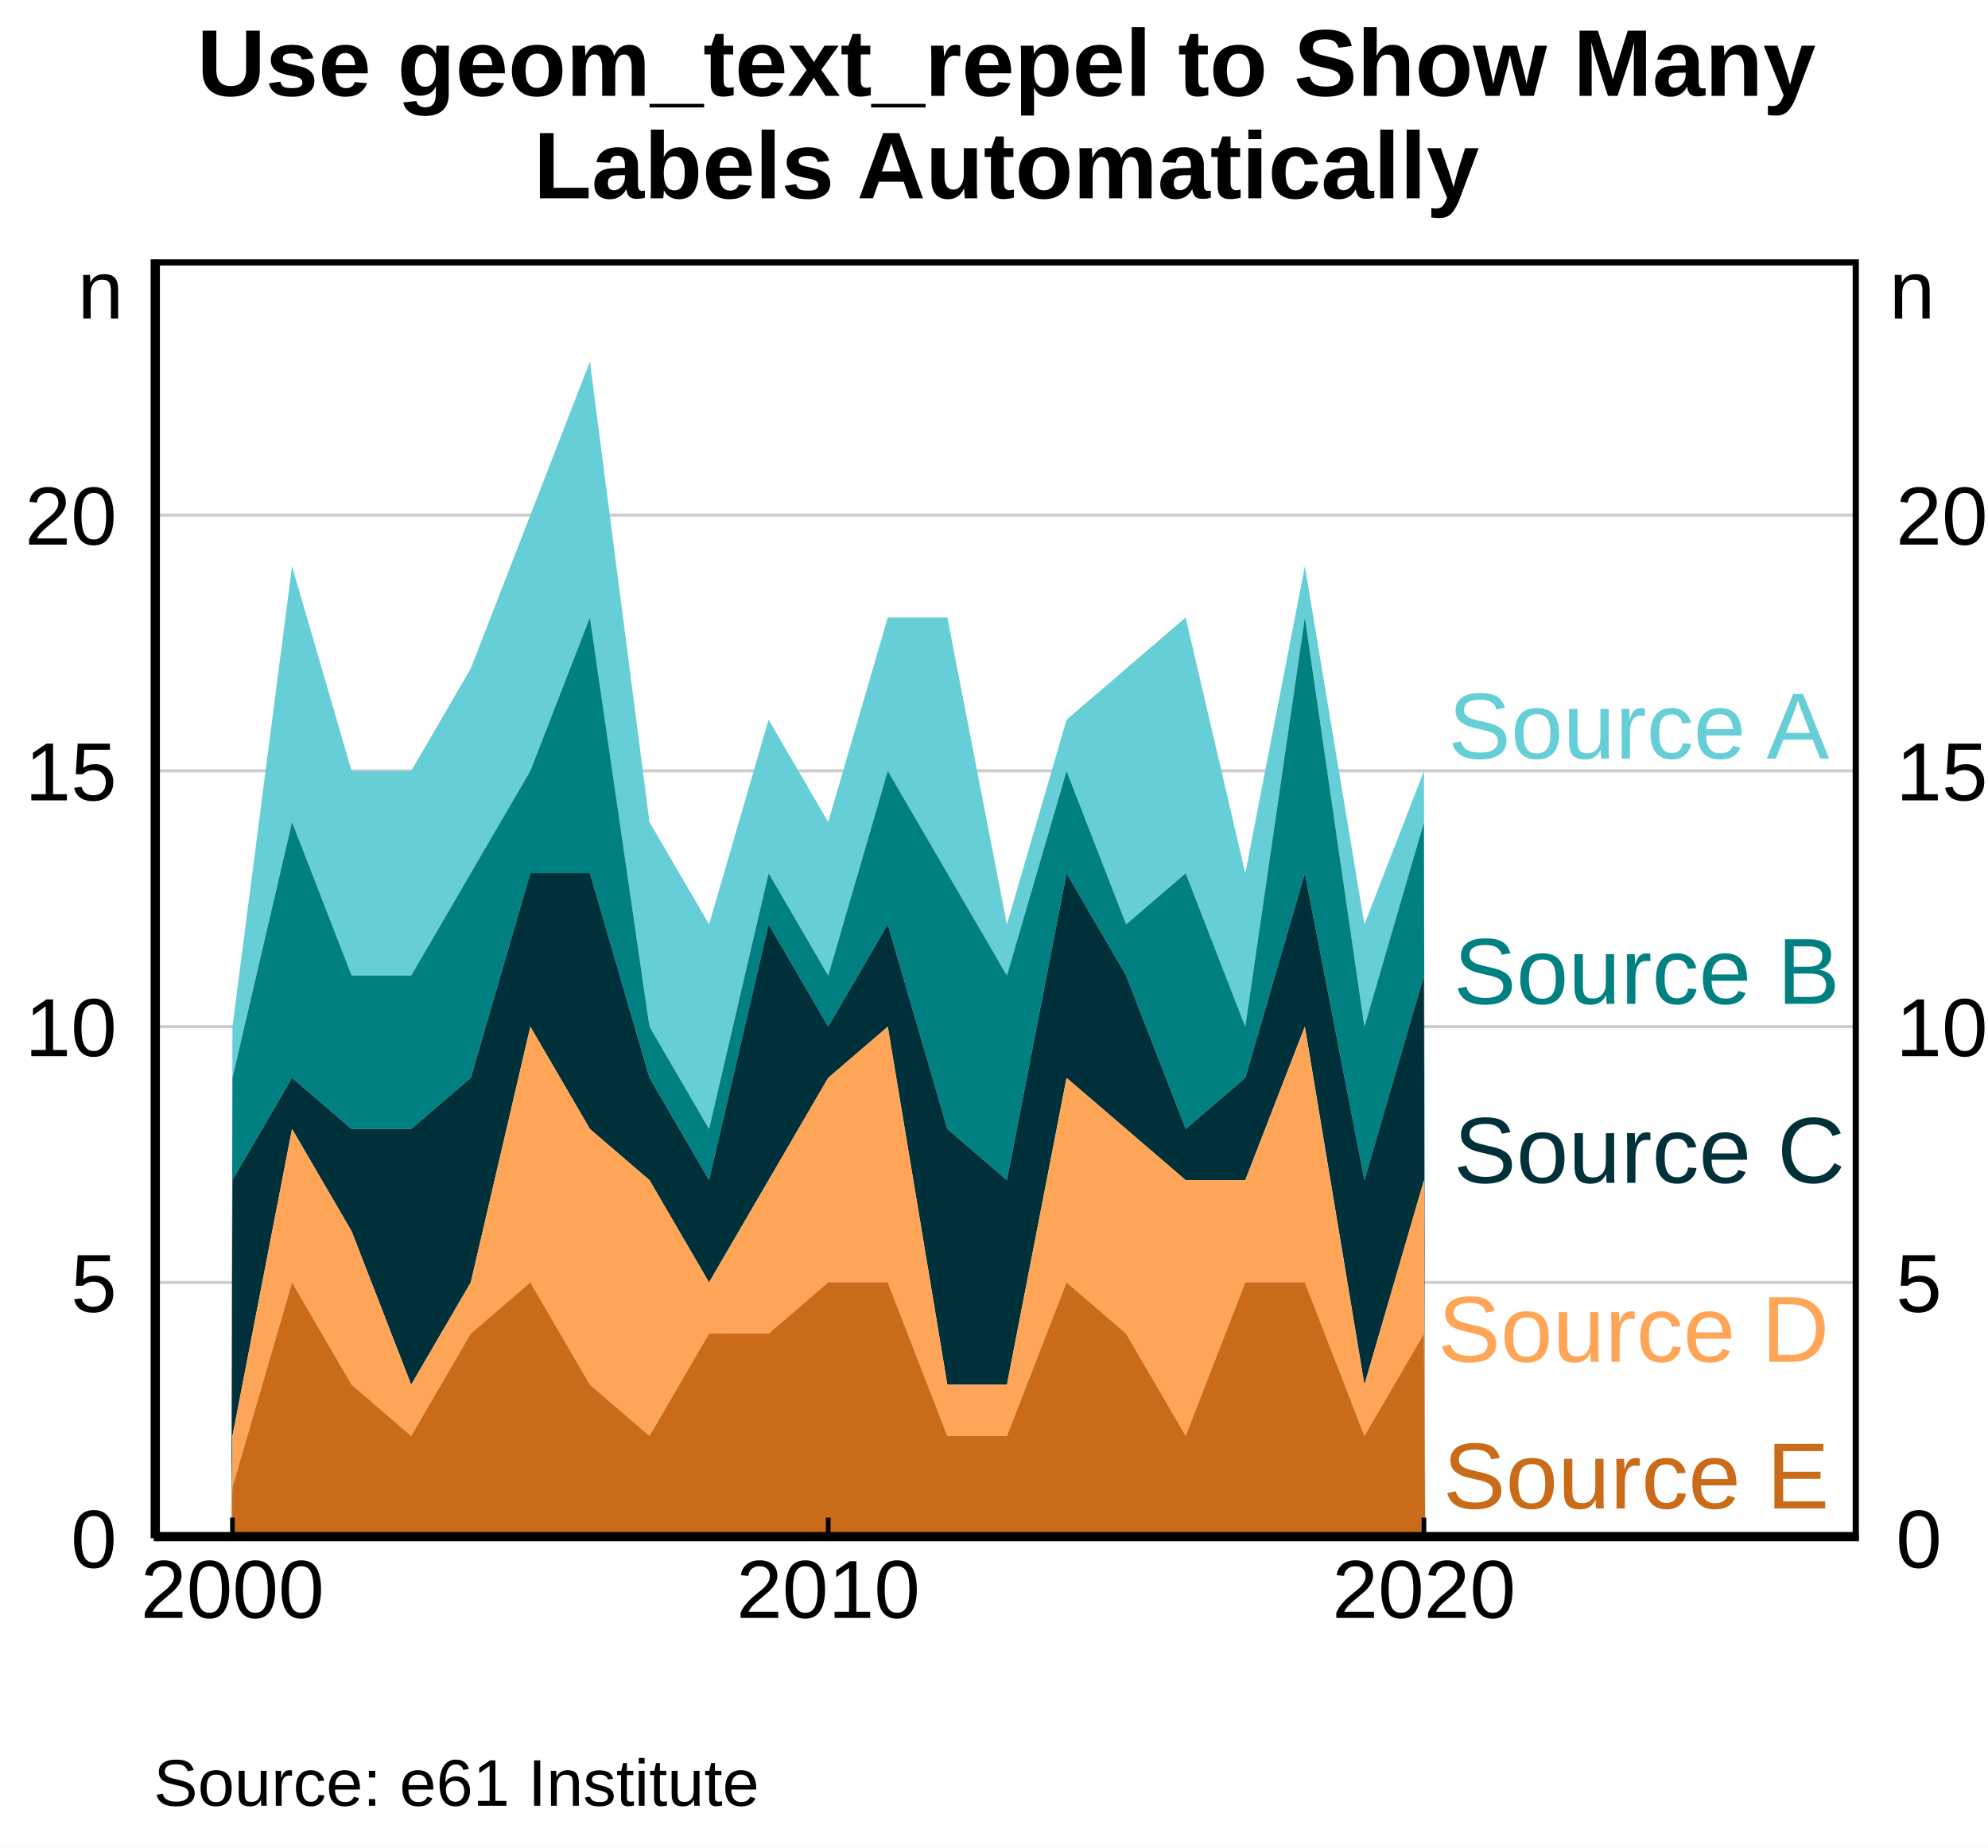
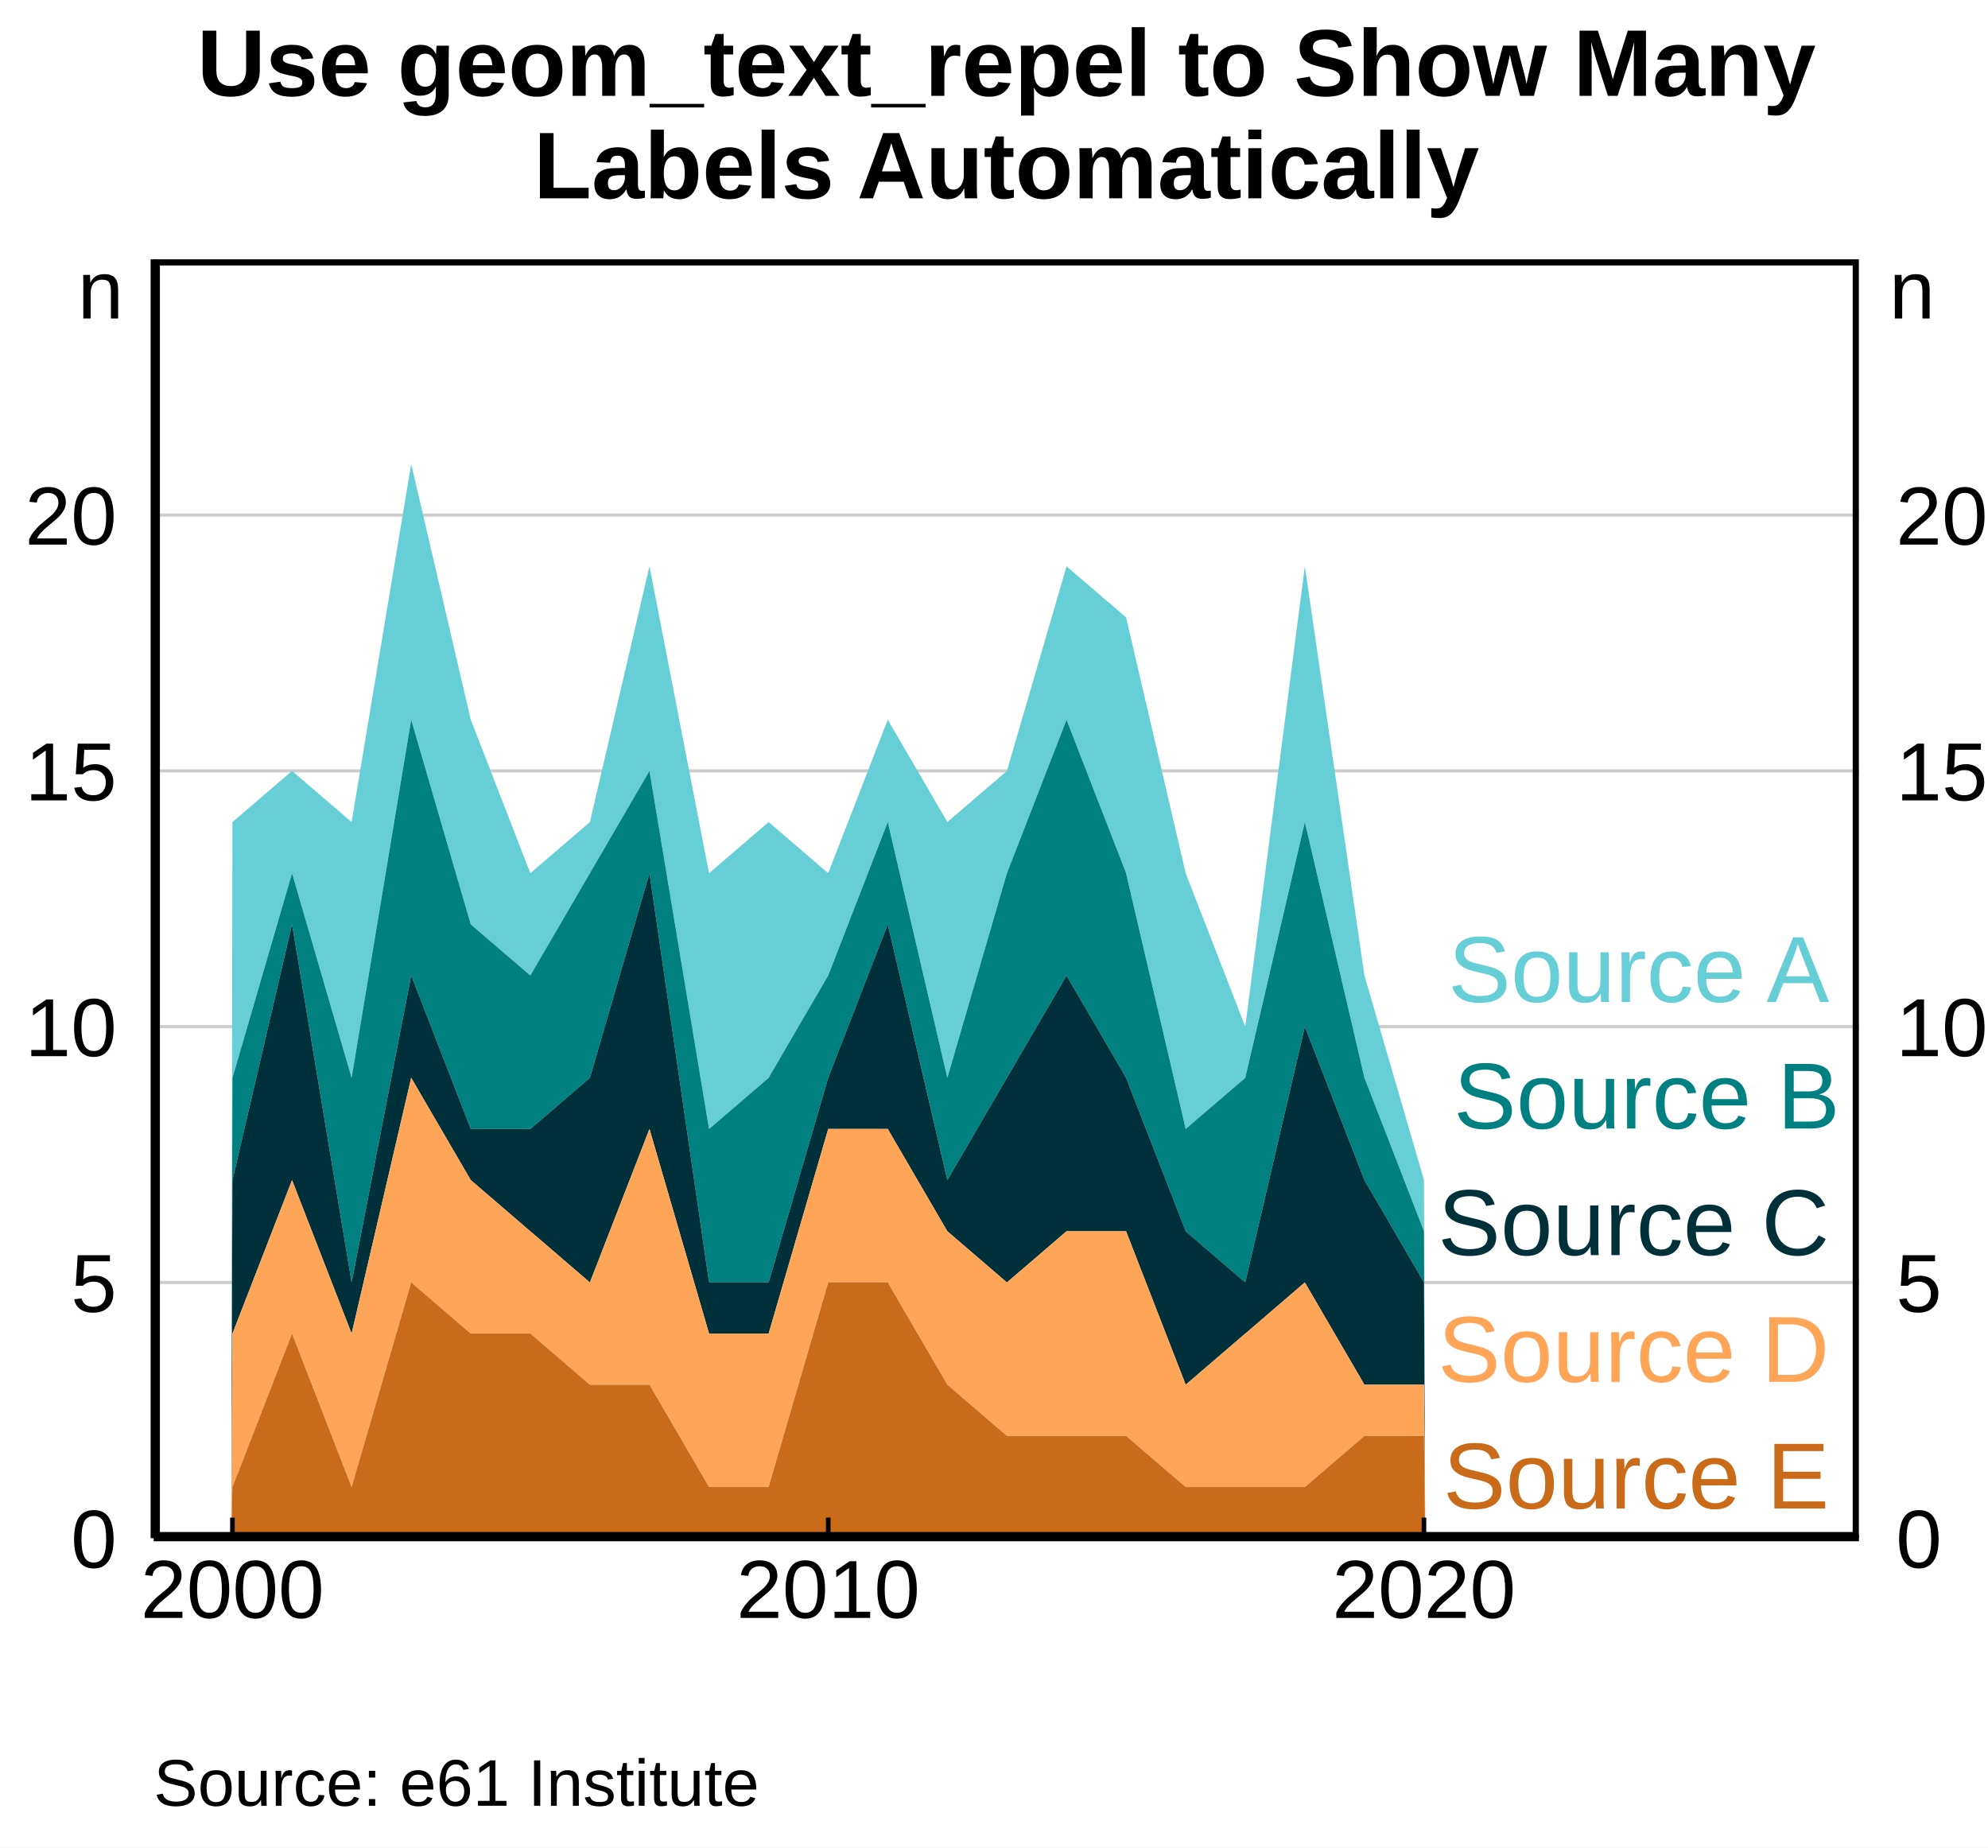
<svg xmlns="http://www.w3.org/2000/svg" class="svglite" width="240.94pt" height="223.94pt" viewBox="0 0 240.94 223.94">
  <defs>
    <style type="text/css">
    .svglite line, .svglite polyline, .svglite polygon, .svglite path, .svglite rect, .svglite circle {
      fill: none;
      stroke: #000000;
      stroke-linecap: round;
      stroke-linejoin: round;
      stroke-miterlimit: 10.00;
    }
    .svglite text {
      white-space: pre;
    }
  </style>
  </defs>
  <rect width="100%" height="100%" style="stroke: none; fill: #FFFFFF;" />
  <defs>
    <clipPath id="cpMC4wMHwyNDAuOTR8MC4wMHwyMjMuOTQ=">
      <rect x="0.00" y="0.00" width="240.94" height="223.94" />
    </clipPath>
  </defs>
  <g clip-path="url(#cpMC4wMHwyNDAuOTR8MC4wMHwyMjMuOTQ=)">
</g>
  <defs>
    <clipPath id="cpMC4wMHwyNDAuOTR8MS45NXwyMjEuOTk=">
      <rect x="0.00" y="1.95" width="240.94" height="220.04" />
    </clipPath>
  </defs>
  <g clip-path="url(#cpMC4wMHwyNDAuOTR8MS45NXwyMjEuOTk=)">
    <rect x="0.00" y="1.95" width="240.94" height="220.04" style="stroke-width: 0.75; stroke: none; fill: #FFFFFF;" />
  </g>
  <g clip-path="url(#cpMC4wMHwyNDAuOTR8MC4wMHwyMjMuOTQ=)">
</g>
  <defs>
    <clipPath id="cpMTguNjN8MjI1LjMwfDMxLjQzfDE4Ni40Mw==">
      <rect x="18.63" y="31.43" width="206.66" height="155.00" />
    </clipPath>
  </defs>
  <g clip-path="url(#cpMTguNjN8MjI1LjMwfDMxLjQzfDE4Ni40Mw==)">
    <rect x="18.63" y="31.43" width="206.66" height="155.00" style="stroke-width: 0.75; stroke: none; fill: #FFFFFF;" />
    <polyline points="18.63,186.43 225.30,186.43 " style="stroke-width: 0.38; stroke: #CDCDCD; stroke-linecap: butt;" />
    <polyline points="18.63,155.43 225.30,155.43 " style="stroke-width: 0.38; stroke: #CDCDCD; stroke-linecap: butt;" />
    <polyline points="18.63,124.43 225.30,124.43 " style="stroke-width: 0.38; stroke: #CDCDCD; stroke-linecap: butt;" />
    <polyline points="18.63,93.43 225.30,93.43 " style="stroke-width: 0.38; stroke: #CDCDCD; stroke-linecap: butt;" />
    <polyline points="18.63,62.43 225.30,62.43 " style="stroke-width: 0.38; stroke: #CDCDCD; stroke-linecap: butt;" />
-     <polygon points="28.17,124.43 28.32,123.32 35.25,69.75 35.39,68.63 35.54,69.13 42.47,92.94 42.61,93.43 42.76,93.43 49.69,93.43 49.83,93.43 49.98,93.18 56.91,81.28 57.05,81.03 57.20,80.66 64.13,62.80 64.28,62.43 64.42,62.06 71.35,44.20 71.50,43.83 71.64,44.95 78.57,98.52 78.72,99.63 78.86,99.88 85.79,111.78 85.94,112.03 86.08,111.54 93.01,87.73 93.16,87.23 93.30,87.48 100.23,99.38 100.38,99.63 100.52,99.14 107.45,75.33 107.60,74.83 107.74,74.83 114.67,74.83 114.82,74.83 114.96,75.58 121.89,111.29 122.04,112.03 122.18,111.54 129.12,87.73 129.26,87.23 129.40,87.11 136.34,81.16 136.48,81.03 136.62,80.91 143.56,74.96 143.70,74.83 143.84,75.45 150.78,105.21 150.92,105.83 151.07,105.09 158.00,69.38 158.14,68.63 158.29,69.50 165.22,111.16 165.36,112.03 165.51,111.66 172.44,93.80 172.58,93.43 172.73,186.43 172.58,99.63 172.44,100.13 165.51,123.94 165.36,124.43 165.22,123.44 158.29,75.82 158.14,74.83 158.00,75.82 151.07,123.44 150.92,124.43 150.78,124.06 143.84,106.20 143.70,105.83 143.56,105.96 136.62,111.91 136.48,112.03 136.34,111.66 129.40,93.80 129.26,93.43 129.12,93.93 122.18,117.74 122.04,118.23 121.89,117.98 114.96,106.08 114.82,105.83 114.67,105.58 107.74,93.68 107.60,93.43 107.45,93.93 100.52,117.74 100.38,118.23 100.23,117.98 93.30,106.08 93.16,105.83 93.01,106.45 86.08,136.21 85.94,136.83 85.79,136.58 78.86,124.68 78.72,124.43 78.57,123.44 71.64,75.82 71.50,74.83 71.35,75.20 64.42,93.06 64.28,93.43 64.13,93.68 57.20,105.58 57.05,105.83 56.91,106.08 49.98,117.98 49.83,118.23 49.69,118.23 42.76,118.23 42.61,118.23 42.47,117.86 35.54,100.00 35.39,99.63 35.25,100.25 28.32,130.01 28.17,130.63 28.03,186.43 " style="stroke-width: 0.00; stroke: none; stroke-linecap: butt; fill: #66CED6;" />
-     <polyline points="28.17,124.43 28.32,123.32 35.25,69.75 35.39,68.63 35.54,69.13 42.47,92.94 42.61,93.43 42.76,93.43 49.69,93.43 49.83,93.43 49.98,93.18 56.91,81.28 57.05,81.03 57.20,80.66 64.13,62.80 64.28,62.43 64.42,62.06 71.35,44.20 71.50,43.83 71.64,44.95 78.57,98.52 78.72,99.63 78.86,99.88 85.79,111.78 85.94,112.03 86.08,111.54 93.01,87.73 93.16,87.23 93.30,87.48 100.23,99.38 100.38,99.63 100.52,99.14 107.45,75.33 107.60,74.83 107.74,74.83 114.67,74.83 114.82,74.83 114.96,75.58 121.89,111.29 122.04,112.03 122.18,111.54 129.12,87.73 129.26,87.23 129.40,87.11 136.34,81.16 136.48,81.03 136.62,80.91 143.56,74.96 143.70,74.83 143.84,75.45 150.78,105.21 150.92,105.83 151.07,105.09 158.00,69.38 158.14,68.63 158.29,69.50 165.22,111.16 165.36,112.03 165.51,111.66 172.44,93.80 172.58,93.43 " style="stroke-width: 2.13; stroke: none; stroke-linecap: butt;" />
-     <polygon points="28.17,130.63 28.32,130.01 35.25,100.25 35.39,99.63 35.54,100.00 42.47,117.86 42.61,118.23 42.76,118.23 49.69,118.23 49.83,118.23 49.98,117.98 56.91,106.08 57.05,105.83 57.20,105.58 64.13,93.68 64.28,93.43 64.42,93.06 71.35,75.20 71.50,74.83 71.64,75.82 78.57,123.44 78.72,124.43 78.86,124.68 85.79,136.58 85.94,136.83 86.08,136.21 93.01,106.45 93.16,105.83 93.30,106.08 100.23,117.98 100.38,118.23 100.52,117.74 107.45,93.93 107.60,93.43 107.74,93.68 114.67,105.58 114.82,105.83 114.96,106.08 121.89,117.98 122.04,118.23 122.18,117.74 129.12,93.93 129.26,93.43 129.40,93.80 136.34,111.66 136.48,112.03 136.62,111.91 143.56,105.96 143.70,105.83 143.84,106.20 150.78,124.06 150.92,124.43 151.07,123.44 158.00,75.82 158.14,74.83 158.29,75.82 165.22,123.44 165.36,124.43 165.51,123.94 172.44,100.13 172.58,99.63 172.73,186.43 172.58,118.23 172.44,118.73 165.51,142.53 165.36,143.03 165.22,142.29 158.29,106.58 158.14,105.83 158.00,106.33 151.07,130.14 150.92,130.63 150.78,130.76 143.84,136.71 143.70,136.83 143.56,136.46 136.62,118.60 136.48,118.23 136.34,117.98 129.40,106.08 129.26,105.83 129.12,106.58 122.18,142.29 122.04,143.03 121.89,142.91 114.96,136.96 114.82,136.83 114.67,136.34 107.74,112.53 107.60,112.03 107.45,112.28 100.52,124.18 100.38,124.43 100.23,124.18 93.30,112.28 93.16,112.03 93.01,112.65 86.08,142.41 85.94,143.03 85.79,142.78 78.86,130.88 78.72,130.63 78.57,130.14 71.64,106.33 71.50,105.83 71.35,105.83 64.42,105.83 64.28,105.83 64.13,106.33 57.20,130.14 57.05,130.63 56.91,130.76 49.98,136.71 49.83,136.83 49.69,136.83 42.76,136.83 42.61,136.83 42.47,136.71 35.54,130.76 35.39,130.63 35.25,130.88 28.32,142.78 28.17,143.03 28.03,186.43 " style="stroke-width: 0.00; stroke: none; stroke-linecap: butt; fill: #008080;" />
-     <polyline points="28.17,130.63 28.32,130.01 35.25,100.25 35.39,99.63 35.54,100.00 42.47,117.86 42.61,118.23 42.76,118.23 49.69,118.23 49.83,118.23 49.98,117.98 56.91,106.08 57.05,105.83 57.20,105.58 64.13,93.68 64.28,93.43 64.42,93.06 71.35,75.20 71.50,74.83 71.64,75.82 78.57,123.44 78.72,124.43 78.86,124.68 85.79,136.58 85.94,136.83 86.08,136.21 93.01,106.45 93.16,105.83 93.30,106.08 100.23,117.98 100.38,118.23 100.52,117.74 107.45,93.93 107.60,93.43 107.74,93.68 114.67,105.58 114.82,105.83 114.96,106.08 121.89,117.98 122.04,118.23 122.18,117.74 129.12,93.93 129.26,93.43 129.40,93.80 136.34,111.66 136.48,112.03 136.62,111.91 143.56,105.96 143.70,105.83 143.84,106.20 150.78,124.06 150.92,124.43 151.07,123.44 158.00,75.82 158.14,74.83 158.29,75.82 165.22,123.44 165.36,124.43 165.51,123.94 172.44,100.13 172.58,99.63 " style="stroke-width: 2.13; stroke: none; stroke-linecap: butt;" />
-     <polygon points="28.17,143.03 28.32,142.78 35.25,130.88 35.39,130.63 35.54,130.76 42.47,136.71 42.61,136.83 42.76,136.83 49.69,136.83 49.83,136.83 49.98,136.71 56.91,130.76 57.05,130.63 57.20,130.14 64.13,106.33 64.28,105.83 64.42,105.83 71.35,105.83 71.50,105.83 71.64,106.33 78.57,130.14 78.72,130.63 78.86,130.88 85.79,142.78 85.94,143.03 86.08,142.41 93.01,112.65 93.16,112.03 93.30,112.28 100.23,124.18 100.38,124.43 100.52,124.18 107.45,112.28 107.60,112.03 107.74,112.53 114.67,136.34 114.82,136.83 114.96,136.96 121.89,142.91 122.04,143.03 122.18,142.29 129.12,106.58 129.26,105.83 129.40,106.08 136.34,117.98 136.48,118.23 136.62,118.60 143.56,136.46 143.70,136.83 143.84,136.71 150.78,130.76 150.92,130.63 151.07,130.14 158.00,106.33 158.14,105.83 158.29,106.58 165.22,142.29 165.36,143.03 165.51,142.53 172.44,118.73 172.58,118.23 172.73,186.43 172.58,143.03 172.44,143.53 165.51,167.33 165.36,167.83 165.22,166.96 158.29,125.30 158.14,124.43 158.00,124.80 151.07,142.66 150.92,143.03 150.78,143.03 143.84,143.03 143.70,143.03 143.56,142.91 136.62,136.96 136.48,136.83 136.34,136.71 129.40,130.76 129.26,130.63 129.12,131.38 122.18,167.09 122.04,167.83 121.89,167.83 114.96,167.83 114.82,167.83 114.67,166.96 107.74,125.30 107.60,124.43 107.45,124.56 100.52,130.51 100.38,130.63 100.23,130.88 93.30,142.78 93.16,143.03 93.01,143.28 86.08,155.18 85.94,155.43 85.79,155.18 78.86,143.28 78.72,143.03 78.57,142.91 71.64,136.96 71.50,136.83 71.35,136.58 64.42,124.68 64.28,124.43 64.13,125.05 57.20,154.81 57.05,155.43 56.91,155.68 49.98,167.58 49.83,167.83 49.69,167.46 42.76,149.60 42.61,149.23 42.47,148.98 35.54,137.08 35.39,136.83 35.25,137.58 28.32,173.29 28.17,174.03 28.03,186.43 " style="stroke-width: 0.00; stroke: none; stroke-linecap: butt; fill: #003039;" />
-     <polyline points="28.17,143.03 28.32,142.78 35.25,130.88 35.39,130.63 35.54,130.76 42.47,136.71 42.61,136.83 42.76,136.83 49.69,136.83 49.83,136.83 49.98,136.71 56.91,130.76 57.05,130.63 57.20,130.14 64.13,106.33 64.28,105.83 64.42,105.83 71.35,105.83 71.50,105.83 71.64,106.33 78.57,130.14 78.72,130.63 78.86,130.88 85.79,142.78 85.94,143.03 86.08,142.41 93.01,112.65 93.16,112.03 93.30,112.28 100.23,124.18 100.38,124.43 100.52,124.18 107.45,112.28 107.60,112.03 107.74,112.53 114.67,136.34 114.82,136.83 114.96,136.96 121.89,142.91 122.04,143.03 122.18,142.29 129.12,106.58 129.26,105.83 129.40,106.08 136.34,117.98 136.48,118.23 136.62,118.60 143.56,136.46 143.70,136.83 143.84,136.71 150.78,130.76 150.92,130.63 151.07,130.14 158.00,106.33 158.14,105.83 158.29,106.58 165.22,142.29 165.36,143.03 165.51,142.53 172.44,118.73 172.58,118.23 " style="stroke-width: 2.13; stroke: none; stroke-linecap: butt;" />
-     <polygon points="28.17,174.03 28.32,173.29 35.25,137.58 35.39,136.83 35.54,137.08 42.47,148.98 42.61,149.23 42.76,149.60 49.69,167.46 49.83,167.83 49.98,167.58 56.91,155.68 57.05,155.43 57.20,154.81 64.13,125.05 64.28,124.43 64.42,124.68 71.35,136.58 71.50,136.83 71.64,136.96 78.57,142.91 78.72,143.03 78.86,143.28 85.79,155.18 85.94,155.43 86.08,155.18 93.01,143.28 93.16,143.03 93.30,142.78 100.23,130.88 100.38,130.63 100.52,130.51 107.45,124.56 107.60,124.43 107.74,125.30 114.67,166.96 114.82,167.83 114.96,167.83 121.89,167.83 122.04,167.83 122.18,167.09 129.12,131.38 129.26,130.63 129.40,130.76 136.34,136.71 136.48,136.83 136.62,136.96 143.56,142.91 143.70,143.03 143.84,143.03 150.78,143.03 150.92,143.03 151.07,142.66 158.00,124.80 158.14,124.43 158.29,125.30 165.22,166.96 165.36,167.83 165.51,167.33 172.44,143.53 172.58,143.03 172.73,186.43 172.58,161.63 172.44,161.88 165.51,173.78 165.36,174.03 165.22,173.66 158.29,155.80 158.14,155.43 158.00,155.43 151.07,155.43 150.92,155.43 150.78,155.80 143.84,173.66 143.70,174.03 143.56,173.78 136.62,161.88 136.48,161.63 136.34,161.51 129.40,155.55 129.26,155.43 129.12,155.80 122.18,173.66 122.04,174.03 121.89,174.03 114.96,174.03 114.82,174.03 114.67,173.66 107.74,155.80 107.60,155.43 107.45,155.43 100.52,155.43 100.38,155.43 100.23,155.55 93.30,161.51 93.16,161.63 93.01,161.63 86.08,161.63 85.94,161.63 85.79,161.88 78.86,173.78 78.72,174.03 78.57,173.91 71.64,167.95 71.50,167.83 71.35,167.58 64.42,155.68 64.28,155.43 64.13,155.55 57.20,161.51 57.05,161.63 56.91,161.88 49.98,173.78 49.83,174.03 49.69,173.91 42.76,167.95 42.61,167.83 42.47,167.58 35.54,155.68 35.39,155.43 35.25,155.93 28.32,179.73 28.17,180.23 28.03,186.43 " style="stroke-width: 0.00; stroke: none; stroke-linecap: butt; fill: #FFA557;" />
-     <polyline points="28.17,174.03 28.32,173.29 35.25,137.58 35.39,136.83 35.54,137.08 42.47,148.98 42.61,149.23 42.76,149.60 49.69,167.46 49.83,167.83 49.98,167.58 56.91,155.68 57.05,155.43 57.20,154.81 64.13,125.05 64.28,124.43 64.42,124.68 71.35,136.58 71.50,136.83 71.64,136.96 78.57,142.91 78.72,143.03 78.86,143.28 85.79,155.18 85.94,155.43 86.08,155.18 93.01,143.28 93.16,143.03 93.30,142.78 100.23,130.88 100.38,130.63 100.52,130.51 107.45,124.56 107.60,124.43 107.74,125.30 114.67,166.96 114.82,167.83 114.96,167.83 121.89,167.83 122.04,167.83 122.18,167.09 129.12,131.38 129.26,130.63 129.40,130.76 136.34,136.71 136.48,136.83 136.62,136.96 143.56,142.91 143.70,143.03 143.84,143.03 150.78,143.03 150.92,143.03 151.07,142.66 158.00,124.80 158.14,124.43 158.29,125.30 165.22,166.96 165.36,167.83 165.51,167.33 172.44,143.53 172.58,143.03 " style="stroke-width: 2.13; stroke: none; stroke-linecap: butt;" />
-     <polygon points="28.17,180.23 28.32,179.73 35.25,155.93 35.39,155.43 35.54,155.68 42.47,167.58 42.61,167.83 42.76,167.95 49.69,173.91 49.83,174.03 49.98,173.78 56.91,161.88 57.05,161.63 57.20,161.51 64.13,155.55 64.28,155.43 64.42,155.68 71.35,167.58 71.50,167.83 71.64,167.95 78.57,173.91 78.72,174.03 78.86,173.78 85.79,161.88 85.94,161.63 86.08,161.63 93.01,161.63 93.16,161.63 93.30,161.51 100.23,155.55 100.38,155.43 100.52,155.43 107.45,155.43 107.60,155.43 107.74,155.80 114.67,173.66 114.82,174.03 114.96,174.03 121.89,174.03 122.04,174.03 122.18,173.66 129.12,155.80 129.26,155.43 129.40,155.55 136.34,161.51 136.48,161.63 136.62,161.88 143.56,173.78 143.70,174.03 143.84,173.66 150.78,155.80 150.92,155.43 151.07,155.43 158.00,155.43 158.14,155.43 158.29,155.80 165.22,173.66 165.36,174.03 165.51,173.78 172.44,161.88 172.58,161.63 172.73,186.43 172.58,186.43 172.44,186.43 165.51,186.43 165.36,186.43 165.22,186.43 158.29,186.43 158.14,186.43 158.00,186.43 151.07,186.43 150.92,186.43 150.78,186.43 143.84,186.43 143.70,186.43 143.56,186.43 136.62,186.43 136.48,186.43 136.34,186.43 129.40,186.43 129.26,186.43 129.12,186.43 122.18,186.43 122.04,186.43 121.89,186.43 114.96,186.43 114.82,186.43 114.67,186.43 107.74,186.43 107.60,186.43 107.45,186.43 100.52,186.43 100.38,186.43 100.23,186.43 93.30,186.43 93.16,186.43 93.01,186.43 86.08,186.43 85.94,186.43 85.79,186.43 78.86,186.43 78.72,186.43 78.57,186.43 71.64,186.43 71.50,186.43 71.35,186.43 64.42,186.43 64.28,186.43 64.13,186.43 57.20,186.43 57.05,186.43 56.91,186.43 49.98,186.43 49.83,186.43 49.69,186.43 42.76,186.43 42.61,186.43 42.47,186.43 35.54,186.43 35.39,186.43 35.25,186.43 28.32,186.43 28.17,186.43 28.03,186.43 " style="stroke-width: 0.00; stroke: none; stroke-linecap: butt; fill: #C96B18;" />
-     <polyline points="28.17,180.23 28.32,179.73 35.25,155.93 35.39,155.43 35.54,155.68 42.47,167.58 42.61,167.83 42.76,167.95 49.69,173.91 49.83,174.03 49.98,173.78 56.91,161.88 57.05,161.63 57.20,161.51 64.13,155.55 64.28,155.43 64.42,155.68 71.35,167.58 71.50,167.83 71.64,167.95 78.57,173.91 78.72,174.03 78.86,173.78 85.79,161.88 85.94,161.63 86.08,161.63 93.01,161.63 93.16,161.63 93.30,161.51 100.23,155.55 100.38,155.43 100.52,155.43 107.45,155.43 107.60,155.43 107.74,155.80 114.67,173.66 114.82,174.03 114.96,174.03 121.89,174.03 122.04,174.03 122.18,173.66 129.12,155.80 129.26,155.43 129.40,155.55 136.34,161.51 136.48,161.63 136.62,161.88 143.56,173.78 143.70,174.03 143.84,173.66 150.78,155.80 150.92,155.43 151.07,155.43 158.00,155.43 158.14,155.43 158.29,155.80 165.22,173.66 165.36,174.03 165.51,173.78 172.44,161.88 172.58,161.63 " style="stroke-width: 2.13; stroke: none; stroke-linecap: butt;" />
-     <text x="198.61" y="91.94" text-anchor="middle" style="font-size: 11.38px;fill: #66CED6; font-family: &quot;Arial&quot;;" textLength="46.17px" lengthAdjust="spacingAndGlyphs">Source A</text>
-     <text x="199.58" y="121.67" text-anchor="middle" style="font-size: 11.38px;fill: #008080; font-family: &quot;Arial&quot;;" textLength="46.80px" lengthAdjust="spacingAndGlyphs">Source B</text>
-     <text x="199.90" y="143.36" text-anchor="middle" style="font-size: 11.38px;fill: #003039; font-family: &quot;Arial&quot;;" textLength="47.43px" lengthAdjust="spacingAndGlyphs">Source C</text>
-     <text x="197.99" y="165.05" text-anchor="middle" style="font-size: 11.38px;fill: #FFA557; font-family: &quot;Arial&quot;;" textLength="47.43px" lengthAdjust="spacingAndGlyphs">Source D</text>
+     <polygon points="28.17,99.63 28.32,99.51 35.25,93.56 35.39,93.43 35.54,93.56 42.47,99.51 42.61,99.63 42.76,98.76 49.69,57.10 49.83,56.23 49.98,56.85 56.91,86.61 57.05,87.23 57.20,87.60 64.13,105.46 64.28,105.83 64.42,105.71 71.35,99.76 71.50,99.63 71.64,99.01 78.57,69.25 78.72,68.63 78.86,69.38 85.79,105.09 85.94,105.83 86.08,105.71 93.01,99.76 93.16,99.63 93.30,99.76 100.23,105.71 100.38,105.83 100.52,105.46 107.45,87.60 107.60,87.23 107.74,87.48 114.67,99.38 114.82,99.63 114.96,99.51 121.89,93.56 122.04,93.43 122.18,92.94 129.12,69.13 129.26,68.63 129.40,68.76 136.34,74.71 136.48,74.83 136.62,75.45 143.56,105.21 143.70,105.83 143.84,106.20 150.78,124.06 150.92,124.43 151.07,123.32 158.00,69.75 158.14,68.63 158.29,69.62 165.22,117.24 165.36,118.23 165.51,118.73 172.44,142.53 172.58,143.03 172.73,186.43 172.58,149.23 172.44,148.86 165.51,131.00 165.36,130.63 165.22,130.01 158.29,100.25 158.14,99.63 158.00,100.25 151.07,130.01 150.92,130.63 150.78,130.76 143.84,136.71 143.70,136.83 143.56,136.21 136.62,106.45 136.48,105.83 136.34,105.46 129.40,87.60 129.26,87.23 129.12,87.60 122.18,105.46 122.04,105.83 121.89,106.33 114.96,130.14 114.82,130.63 114.67,130.01 107.74,100.25 107.60,99.63 107.45,100.00 100.52,117.86 100.38,118.23 100.23,118.48 93.30,130.38 93.16,130.63 93.01,130.76 86.08,136.71 85.94,136.83 85.79,135.96 78.86,94.30 78.72,93.43 78.57,93.68 71.64,105.58 71.50,105.83 71.35,106.08 64.42,117.98 64.28,118.23 64.13,118.11 57.20,112.16 57.05,112.03 56.91,111.54 49.98,87.73 49.83,87.23 49.69,88.10 42.76,129.76 42.61,130.63 42.47,130.14 35.54,106.33 35.39,105.83 35.25,106.33 28.32,130.14 28.17,130.63 28.03,186.43 " style="stroke-width: 0.00; stroke: none; stroke-linecap: butt; fill: #66CED6;" />
+     <polyline points="28.17,99.63 28.32,99.51 35.25,93.56 35.39,93.43 35.54,93.56 42.47,99.51 42.61,99.63 42.76,98.76 49.69,57.10 49.83,56.23 49.98,56.85 56.91,86.61 57.05,87.23 57.20,87.60 64.13,105.46 64.28,105.83 64.42,105.71 71.35,99.76 71.50,99.63 71.64,99.01 78.57,69.25 78.72,68.63 78.86,69.38 85.79,105.09 85.94,105.83 86.08,105.71 93.01,99.76 93.16,99.63 93.30,99.76 100.23,105.71 100.38,105.83 100.52,105.46 107.45,87.60 107.60,87.23 107.74,87.48 114.67,99.38 114.82,99.63 114.96,99.51 121.89,93.56 122.04,93.43 122.18,92.94 129.12,69.13 129.26,68.63 129.40,68.76 136.34,74.71 136.48,74.83 136.62,75.45 143.56,105.21 143.70,105.83 143.84,106.20 150.78,124.06 150.92,124.43 151.07,123.32 158.00,69.75 158.14,68.63 158.29,69.62 165.22,117.24 165.36,118.23 165.51,118.73 172.44,142.53 172.58,143.03 " style="stroke-width: 2.13; stroke: none; stroke-linecap: butt;" />
+     <polygon points="28.17,130.63 28.32,130.14 35.25,106.33 35.39,105.83 35.54,106.33 42.47,130.14 42.61,130.63 42.76,129.76 49.69,88.10 49.83,87.23 49.98,87.73 56.91,111.54 57.05,112.03 57.20,112.16 64.13,118.11 64.28,118.23 64.42,117.98 71.35,106.08 71.50,105.83 71.64,105.58 78.57,93.68 78.72,93.43 78.86,94.30 85.79,135.96 85.94,136.83 86.08,136.71 93.01,130.76 93.16,130.63 93.30,130.38 100.23,118.48 100.38,118.23 100.52,117.86 107.45,100.00 107.60,99.63 107.74,100.25 114.67,130.01 114.82,130.63 114.96,130.14 121.89,106.33 122.04,105.83 122.18,105.46 129.12,87.60 129.26,87.23 129.40,87.60 136.34,105.46 136.48,105.83 136.62,106.45 143.56,136.21 143.70,136.83 143.84,136.71 150.78,130.76 150.92,130.63 151.07,130.01 158.00,100.25 158.14,99.63 158.29,100.25 165.22,130.01 165.36,130.63 165.51,131.00 172.44,148.86 172.58,149.23 172.73,186.43 172.58,155.43 172.44,155.18 165.51,143.28 165.36,143.03 165.22,142.66 158.29,124.80 158.14,124.43 158.00,125.05 151.07,154.81 150.92,155.43 150.78,155.31 143.84,149.35 143.70,149.23 143.56,148.86 136.62,131.00 136.48,130.63 136.34,130.38 129.40,118.48 129.26,118.23 129.12,118.48 122.18,130.38 122.04,130.63 121.89,130.88 114.96,142.78 114.82,143.03 114.67,142.41 107.74,112.65 107.60,112.03 107.45,112.40 100.52,130.26 100.38,130.63 100.23,131.13 93.30,154.93 93.16,155.43 93.01,155.43 86.08,155.43 85.94,155.43 85.79,154.44 78.86,106.82 78.72,105.83 78.57,106.33 71.64,130.14 71.50,130.63 71.35,130.76 64.42,136.71 64.28,136.83 64.13,136.83 57.20,136.83 57.05,136.83 56.91,136.46 49.98,118.60 49.83,118.23 49.69,118.98 42.76,154.69 42.61,155.43 42.47,154.56 35.54,112.90 35.39,112.03 35.25,112.65 28.32,142.41 28.17,143.03 28.03,186.43 " style="stroke-width: 0.00; stroke: none; stroke-linecap: butt; fill: #008080;" />
+     <polyline points="28.17,130.63 28.32,130.14 35.25,106.33 35.39,105.83 35.54,106.33 42.47,130.14 42.61,130.63 42.76,129.76 49.69,88.10 49.83,87.23 49.98,87.73 56.91,111.54 57.05,112.03 57.20,112.16 64.13,118.11 64.28,118.23 64.42,117.98 71.35,106.08 71.50,105.83 71.64,105.58 78.57,93.68 78.72,93.43 78.86,94.30 85.79,135.96 85.94,136.83 86.08,136.71 93.01,130.76 93.16,130.63 93.30,130.38 100.23,118.48 100.38,118.23 100.52,117.86 107.45,100.00 107.60,99.63 107.74,100.25 114.67,130.01 114.82,130.63 114.96,130.14 121.89,106.33 122.04,105.83 122.18,105.46 129.12,87.60 129.26,87.23 129.40,87.60 136.34,105.46 136.48,105.83 136.62,106.45 143.56,136.21 143.70,136.83 143.84,136.71 150.78,130.76 150.92,130.63 151.07,130.01 158.00,100.25 158.14,99.63 158.29,100.25 165.22,130.01 165.36,130.63 165.51,131.00 172.44,148.86 172.58,149.23 " style="stroke-width: 2.13; stroke: none; stroke-linecap: butt;" />
+     <polygon points="28.17,143.03 28.32,142.41 35.25,112.65 35.39,112.03 35.54,112.90 42.47,154.56 42.61,155.43 42.76,154.69 49.69,118.98 49.83,118.23 49.98,118.60 56.91,136.46 57.05,136.83 57.20,136.83 64.13,136.83 64.28,136.83 64.42,136.71 71.35,130.76 71.50,130.63 71.64,130.14 78.57,106.33 78.72,105.83 78.86,106.82 85.79,154.44 85.94,155.43 86.08,155.43 93.01,155.43 93.16,155.43 93.30,154.93 100.23,131.13 100.38,130.63 100.52,130.26 107.45,112.40 107.60,112.03 107.74,112.65 114.67,142.41 114.82,143.03 114.96,142.78 121.89,130.88 122.04,130.63 122.18,130.38 129.12,118.48 129.26,118.23 129.40,118.48 136.34,130.38 136.48,130.63 136.62,131.00 143.56,148.86 143.70,149.23 143.84,149.35 150.78,155.31 150.92,155.43 151.07,154.81 158.00,125.05 158.14,124.43 158.29,124.80 165.22,142.66 165.36,143.03 165.51,143.28 172.44,155.18 172.58,155.43 172.73,186.43 172.58,167.83 172.44,167.83 165.51,167.83 165.36,167.83 165.22,167.58 158.29,155.68 158.14,155.43 158.00,155.55 151.07,161.51 150.92,161.63 150.78,161.75 143.84,167.71 143.70,167.83 143.56,167.46 136.62,149.60 136.48,149.23 136.34,149.23 129.40,149.23 129.26,149.23 129.12,149.35 122.18,155.31 122.04,155.43 121.89,155.31 114.96,149.35 114.82,149.23 114.67,148.98 107.74,137.08 107.60,136.83 107.45,136.83 100.52,136.83 100.38,136.83 100.23,137.33 93.30,161.13 93.16,161.63 93.01,161.63 86.08,161.63 85.94,161.63 85.79,161.13 78.86,137.33 78.72,136.83 78.57,137.20 71.64,155.06 71.50,155.43 71.35,155.31 64.42,149.35 64.28,149.23 64.13,149.11 57.20,143.15 57.05,143.03 56.91,142.78 49.98,130.88 49.83,130.63 49.69,131.25 42.76,161.01 42.61,161.63 42.47,161.26 35.54,143.40 35.39,143.03 35.25,143.40 28.32,161.26 28.17,161.63 28.03,186.43 " style="stroke-width: 0.00; stroke: none; stroke-linecap: butt; fill: #003039;" />
+     <polyline points="28.17,143.03 28.32,142.41 35.25,112.65 35.39,112.03 35.54,112.90 42.47,154.56 42.61,155.43 42.76,154.69 49.69,118.98 49.83,118.23 49.98,118.60 56.91,136.46 57.05,136.83 57.20,136.83 64.13,136.83 64.28,136.83 64.42,136.71 71.35,130.76 71.50,130.63 71.64,130.14 78.57,106.33 78.72,105.83 78.86,106.82 85.79,154.44 85.94,155.43 86.08,155.43 93.01,155.43 93.16,155.43 93.30,154.93 100.23,131.13 100.38,130.63 100.52,130.26 107.45,112.40 107.60,112.03 107.74,112.65 114.67,142.41 114.82,143.03 114.96,142.78 121.89,130.88 122.04,130.63 122.18,130.38 129.12,118.48 129.26,118.23 129.40,118.48 136.34,130.38 136.48,130.63 136.62,131.00 143.56,148.86 143.70,149.23 143.84,149.35 150.78,155.31 150.92,155.43 151.07,154.81 158.00,125.05 158.14,124.43 158.29,124.80 165.22,142.66 165.36,143.03 165.51,143.28 172.44,155.18 172.58,155.43 " style="stroke-width: 2.13; stroke: none; stroke-linecap: butt;" />
+     <polygon points="28.17,161.63 28.32,161.26 35.25,143.40 35.39,143.03 35.54,143.40 42.47,161.26 42.61,161.63 42.76,161.01 49.69,131.25 49.83,130.63 49.98,130.88 56.91,142.78 57.05,143.03 57.20,143.15 64.13,149.11 64.28,149.23 64.42,149.35 71.35,155.31 71.50,155.43 71.64,155.06 78.57,137.20 78.72,136.83 78.86,137.33 85.79,161.13 85.94,161.63 86.08,161.63 93.01,161.63 93.16,161.63 93.30,161.13 100.23,137.33 100.38,136.83 100.52,136.83 107.45,136.83 107.60,136.83 107.74,137.08 114.67,148.98 114.82,149.23 114.96,149.35 121.89,155.31 122.04,155.43 122.18,155.31 129.12,149.35 129.26,149.23 129.40,149.23 136.34,149.23 136.48,149.23 136.62,149.60 143.56,167.46 143.70,167.83 143.84,167.71 150.78,161.75 150.92,161.63 151.07,161.51 158.00,155.55 158.14,155.43 158.29,155.68 165.22,167.58 165.36,167.83 165.51,167.83 172.44,167.83 172.58,167.83 172.73,186.43 172.58,174.03 172.44,174.03 165.51,174.03 165.36,174.03 165.22,174.15 158.29,180.11 158.14,180.23 158.00,180.23 151.07,180.23 150.92,180.23 150.78,180.23 143.84,180.23 143.70,180.23 143.56,180.11 136.62,174.15 136.48,174.03 136.34,174.03 129.40,174.03 129.26,174.03 129.12,174.03 122.18,174.03 122.04,174.03 121.89,173.91 114.96,167.95 114.82,167.83 114.67,167.58 107.74,155.68 107.60,155.43 107.45,155.43 100.52,155.43 100.38,155.43 100.23,155.93 93.30,179.73 93.16,180.23 93.01,180.23 86.08,180.23 85.94,180.23 85.79,179.98 78.86,168.08 78.72,167.83 78.57,167.83 71.64,167.83 71.50,167.83 71.35,167.71 64.42,161.75 64.28,161.63 64.13,161.63 57.20,161.63 57.05,161.63 56.91,161.51 49.98,155.55 49.83,155.43 49.69,155.93 42.76,179.73 42.61,180.23 42.47,179.86 35.54,162.00 35.39,161.63 35.25,162.00 28.32,179.86 28.17,180.23 28.03,186.43 " style="stroke-width: 0.00; stroke: none; stroke-linecap: butt; fill: #FFA557;" />
+     <polyline points="28.17,161.63 28.32,161.26 35.25,143.40 35.39,143.03 35.54,143.40 42.47,161.26 42.61,161.63 42.76,161.01 49.69,131.25 49.83,130.63 49.98,130.88 56.91,142.78 57.05,143.03 57.20,143.15 64.13,149.11 64.28,149.23 64.42,149.35 71.35,155.31 71.50,155.43 71.64,155.06 78.57,137.20 78.72,136.83 78.86,137.33 85.79,161.13 85.94,161.63 86.08,161.63 93.01,161.63 93.16,161.63 93.30,161.13 100.23,137.33 100.38,136.83 100.52,136.83 107.45,136.83 107.60,136.83 107.74,137.08 114.67,148.98 114.82,149.23 114.96,149.35 121.89,155.31 122.04,155.43 122.18,155.31 129.12,149.35 129.26,149.23 129.40,149.23 136.34,149.23 136.48,149.23 136.62,149.60 143.56,167.46 143.70,167.83 143.84,167.71 150.78,161.75 150.92,161.63 151.07,161.51 158.00,155.55 158.14,155.43 158.29,155.68 165.22,167.58 165.36,167.83 165.51,167.83 172.44,167.83 172.58,167.83 " style="stroke-width: 2.13; stroke: none; stroke-linecap: butt;" />
+     <polygon points="28.17,180.23 28.32,179.86 35.25,162.00 35.39,161.63 35.54,162.00 42.47,179.86 42.61,180.23 42.76,179.73 49.69,155.93 49.83,155.43 49.98,155.55 56.91,161.51 57.05,161.63 57.20,161.63 64.13,161.63 64.28,161.63 64.42,161.75 71.35,167.71 71.50,167.83 71.64,167.83 78.57,167.83 78.72,167.83 78.86,168.08 85.79,179.98 85.94,180.23 86.08,180.23 93.01,180.23 93.16,180.23 93.30,179.73 100.23,155.93 100.38,155.43 100.52,155.43 107.45,155.43 107.60,155.43 107.74,155.68 114.67,167.58 114.82,167.83 114.96,167.95 121.89,173.91 122.04,174.03 122.18,174.03 129.12,174.03 129.26,174.03 129.40,174.03 136.34,174.03 136.48,174.03 136.62,174.15 143.56,180.11 143.70,180.23 143.84,180.23 150.78,180.23 150.92,180.23 151.07,180.23 158.00,180.23 158.14,180.23 158.29,180.11 165.22,174.15 165.36,174.03 165.51,174.03 172.44,174.03 172.58,174.03 172.73,186.43 172.58,186.43 172.44,186.43 165.51,186.43 165.36,186.43 165.22,186.43 158.29,186.43 158.14,186.43 158.00,186.43 151.07,186.43 150.92,186.43 150.78,186.43 143.84,186.43 143.70,186.43 143.56,186.43 136.62,186.43 136.48,186.43 136.34,186.43 129.40,186.43 129.26,186.43 129.12,186.43 122.18,186.43 122.04,186.43 121.89,186.43 114.96,186.43 114.82,186.43 114.67,186.43 107.74,186.43 107.60,186.43 107.45,186.43 100.52,186.43 100.38,186.43 100.23,186.43 93.30,186.43 93.16,186.43 93.01,186.43 86.08,186.43 85.94,186.43 85.79,186.43 78.86,186.43 78.72,186.43 78.57,186.43 71.64,186.43 71.50,186.43 71.35,186.43 64.42,186.43 64.28,186.43 64.13,186.43 57.20,186.43 57.05,186.43 56.91,186.43 49.98,186.43 49.83,186.43 49.69,186.43 42.76,186.43 42.61,186.43 42.47,186.43 35.54,186.43 35.39,186.43 35.25,186.43 28.32,186.43 28.17,186.43 28.03,186.43 " style="stroke-width: 0.00; stroke: none; stroke-linecap: butt; fill: #C96B18;" />
+     <polyline points="28.17,180.23 28.32,179.86 35.25,162.00 35.39,161.63 35.54,162.00 42.47,179.86 42.61,180.23 42.76,179.73 49.69,155.93 49.83,155.43 49.98,155.55 56.91,161.51 57.05,161.63 57.20,161.63 64.13,161.63 64.28,161.63 64.42,161.75 71.35,167.71 71.50,167.83 71.64,167.83 78.57,167.83 78.72,167.83 78.86,168.08 85.79,179.98 85.94,180.23 86.08,180.23 93.01,180.23 93.16,180.23 93.30,179.73 100.23,155.93 100.38,155.43 100.52,155.43 107.45,155.43 107.60,155.43 107.74,155.68 114.67,167.58 114.82,167.83 114.96,167.95 121.89,173.91 122.04,174.03 122.18,174.03 129.12,174.03 129.26,174.03 129.40,174.03 136.34,174.03 136.48,174.03 136.62,174.15 143.56,180.11 143.70,180.23 143.84,180.23 150.78,180.23 150.92,180.23 151.07,180.23 158.00,180.23 158.14,180.23 158.29,180.11 165.22,174.15 165.36,174.03 165.51,174.03 172.44,174.03 172.58,174.03 " style="stroke-width: 2.13; stroke: none; stroke-linecap: butt;" />
+     <line x1="173.73" y1="118.57" x2="172.62" y2="145.13" style="stroke-width: 1.07; stroke: none;" />
+     <line x1="174.38" y1="134.45" x2="172.68" y2="151.33" style="stroke-width: 1.07; stroke: none;" />
+     <line x1="182.11" y1="153.92" x2="173.49" y2="160.90" style="stroke-width: 1.07; stroke: none;" />
+     <text x="198.61" y="121.44" text-anchor="middle" style="font-size: 11.38px;fill: #66CED6; font-family: &quot;Arial&quot;;" textLength="46.17px" lengthAdjust="spacingAndGlyphs">Source A</text>
+     <text x="199.58" y="136.78" text-anchor="middle" style="font-size: 11.38px;fill: #008080; font-family: &quot;Arial&quot;;" textLength="46.80px" lengthAdjust="spacingAndGlyphs">Source B</text>
+     <text x="197.99" y="152.12" text-anchor="middle" style="font-size: 11.38px;fill: #003039; font-family: &quot;Arial&quot;;" textLength="47.43px" lengthAdjust="spacingAndGlyphs">Source C</text>
+     <text x="197.99" y="167.48" text-anchor="middle" style="font-size: 11.38px;fill: #FFA557; font-family: &quot;Arial&quot;;" textLength="47.43px" lengthAdjust="spacingAndGlyphs">Source D</text>
    <text x="198.30" y="182.83" text-anchor="middle" style="font-size: 11.38px;fill: #C96B18; font-family: &quot;Arial&quot;;" textLength="46.80px" lengthAdjust="spacingAndGlyphs">Source E</text>
    <rect x="18.63" y="31.43" width="206.66" height="155.00" style="stroke-width: 1.50;" />
  </g>
  <g clip-path="url(#cpMC4wMHwyNDAuOTR8MC4wMHwyMjMuOTQ=)">
    <polyline points="18.63,186.43 18.63,31.43 " style="stroke-width: 0.75; stroke-linecap: butt;" />
    <text x="14.15" y="190.01" text-anchor="end" style="font-size: 10.00px; font-family: &quot;Arial&quot;;" textLength="5.57px" lengthAdjust="spacingAndGlyphs">0</text>
    <text x="14.15" y="159.01" text-anchor="end" style="font-size: 10.00px; font-family: &quot;Arial&quot;;" textLength="5.57px" lengthAdjust="spacingAndGlyphs">5</text>
    <text x="14.15" y="128.01" text-anchor="end" style="font-size: 10.00px; font-family: &quot;Arial&quot;;" textLength="11.13px" lengthAdjust="spacingAndGlyphs">10</text>
    <text x="14.15" y="97.01" text-anchor="end" style="font-size: 10.00px; font-family: &quot;Arial&quot;;" textLength="11.13px" lengthAdjust="spacingAndGlyphs">15</text>
    <text x="14.15" y="66.01" text-anchor="end" style="font-size: 10.00px; font-family: &quot;Arial&quot;;" textLength="11.13px" lengthAdjust="spacingAndGlyphs">20</text>
    <text x="229.78" y="190.01" style="font-size: 10.00px; font-family: &quot;Arial&quot;;" textLength="5.57px" lengthAdjust="spacingAndGlyphs">0</text>
    <text x="229.78" y="159.01" style="font-size: 10.00px; font-family: &quot;Arial&quot;;" textLength="5.57px" lengthAdjust="spacingAndGlyphs">5</text>
    <text x="229.78" y="128.01" style="font-size: 10.00px; font-family: &quot;Arial&quot;;" textLength="11.13px" lengthAdjust="spacingAndGlyphs">10</text>
    <text x="229.78" y="97.01" style="font-size: 10.00px; font-family: &quot;Arial&quot;;" textLength="11.13px" lengthAdjust="spacingAndGlyphs">15</text>
    <text x="229.78" y="66.01" style="font-size: 10.00px; font-family: &quot;Arial&quot;;" textLength="11.13px" lengthAdjust="spacingAndGlyphs">20</text>
    <polyline points="18.63,186.43 225.30,186.43 " style="stroke-width: 0.75; stroke-linecap: butt;" />
    <polyline points="28.17,183.94 28.17,186.43 " style="stroke-width: 0.56; stroke-linecap: butt;" />
    <polyline points="100.38,183.94 100.38,186.43 " style="stroke-width: 0.56; stroke-linecap: butt;" />
    <polyline points="172.58,183.94 172.58,186.43 " style="stroke-width: 0.56; stroke-linecap: butt;" />
    <text x="28.17" y="196.09" text-anchor="middle" style="font-size: 10.00px; font-family: &quot;Arial&quot;;" textLength="22.26px" lengthAdjust="spacingAndGlyphs">2000</text>
    <text x="100.38" y="196.09" text-anchor="middle" style="font-size: 10.00px; font-family: &quot;Arial&quot;;" textLength="22.26px" lengthAdjust="spacingAndGlyphs">2010</text>
    <text x="172.58" y="196.09" text-anchor="middle" style="font-size: 10.00px; font-family: &quot;Arial&quot;;" textLength="22.26px" lengthAdjust="spacingAndGlyphs">2020</text>
    <text x="12.19" y="38.60" text-anchor="middle" style="font-size: 10.00px; font-family: &quot;Arial&quot;;" textLength="5.57px" lengthAdjust="spacingAndGlyphs">n</text>
    <text x="231.74" y="38.60" text-anchor="middle" style="font-size: 10.00px; font-family: &quot;Arial&quot;;" textLength="5.57px" lengthAdjust="spacingAndGlyphs">n</text>
    <text x="121.97" y="11.62" text-anchor="middle" style="font-size: 11.50px; font-weight: bold; font-family: &quot;Arial&quot;;" textLength="196.18px" lengthAdjust="spacingAndGlyphs">Use geom_text_repel to Show Many</text>
    <text x="121.97" y="24.04" text-anchor="middle" style="font-size: 11.50px; font-weight: bold; font-family: &quot;Arial&quot;;" textLength="114.61px" lengthAdjust="spacingAndGlyphs">Labels Automatically</text>
    <text x="18.63" y="218.86" style="font-size: 8.00px; font-family: &quot;Arial&quot;;" textLength="73.40px" lengthAdjust="spacingAndGlyphs">Source: e61 Institute</text>
  </g>
</svg>
